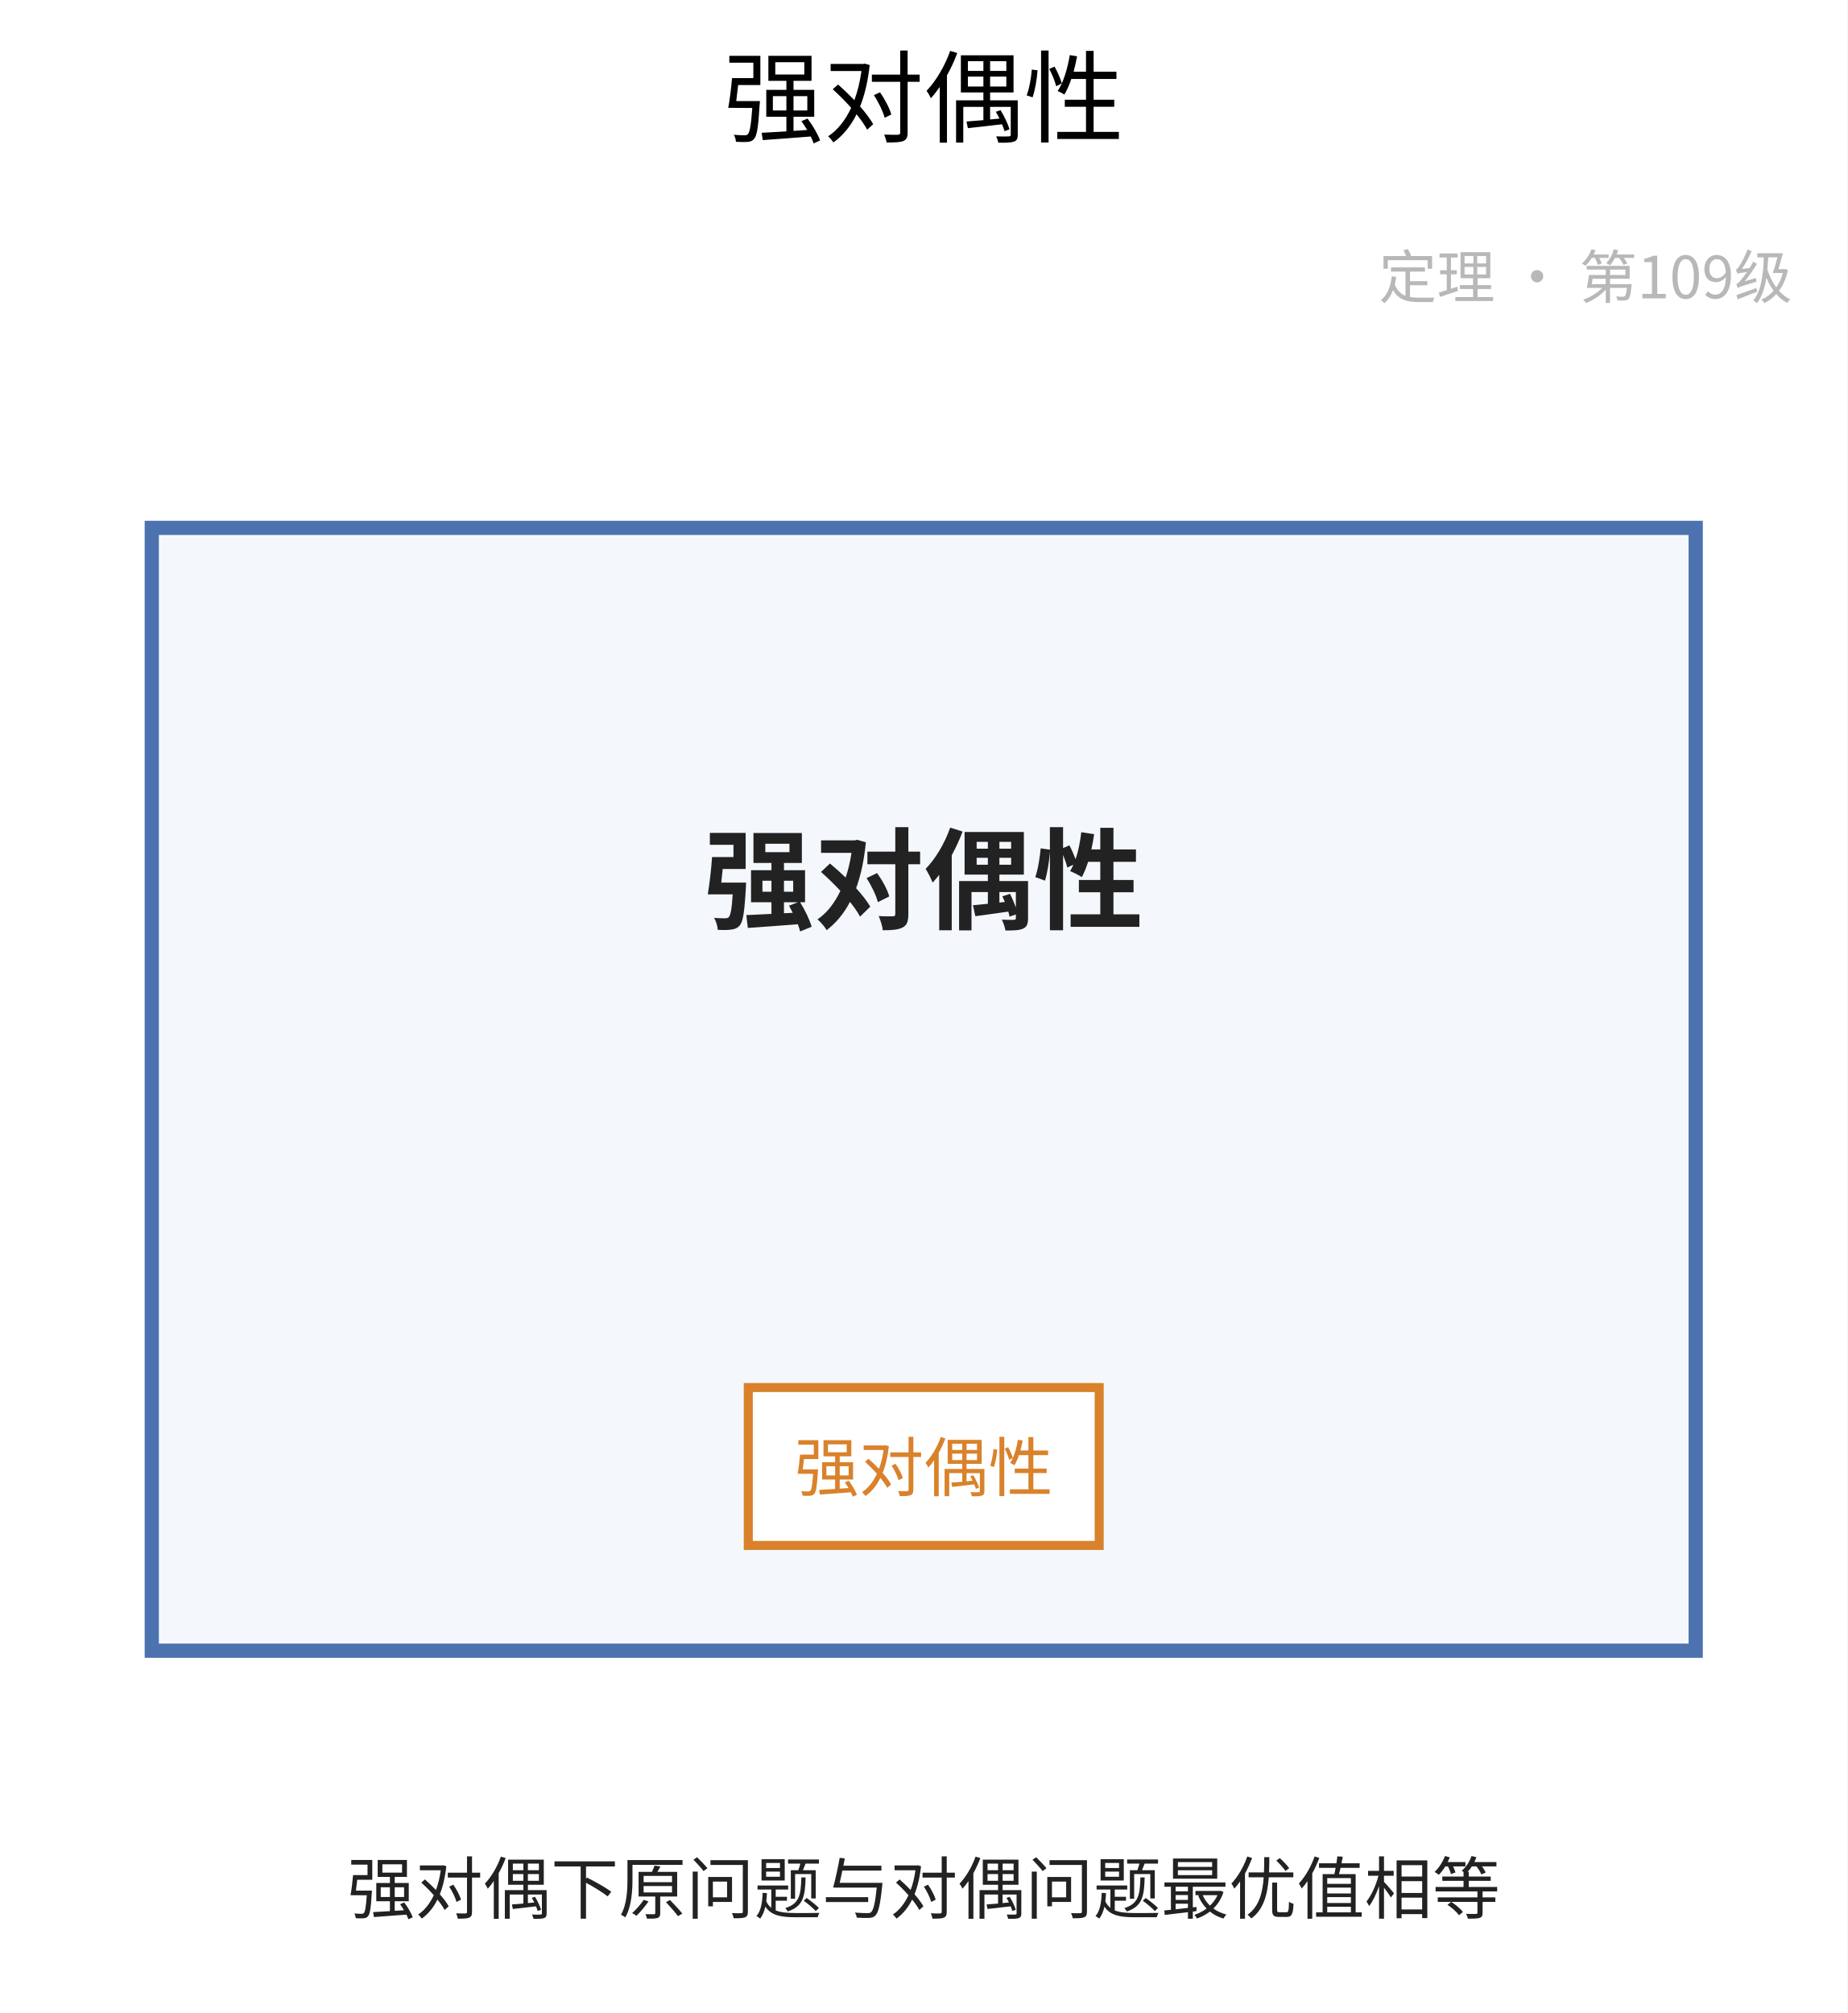
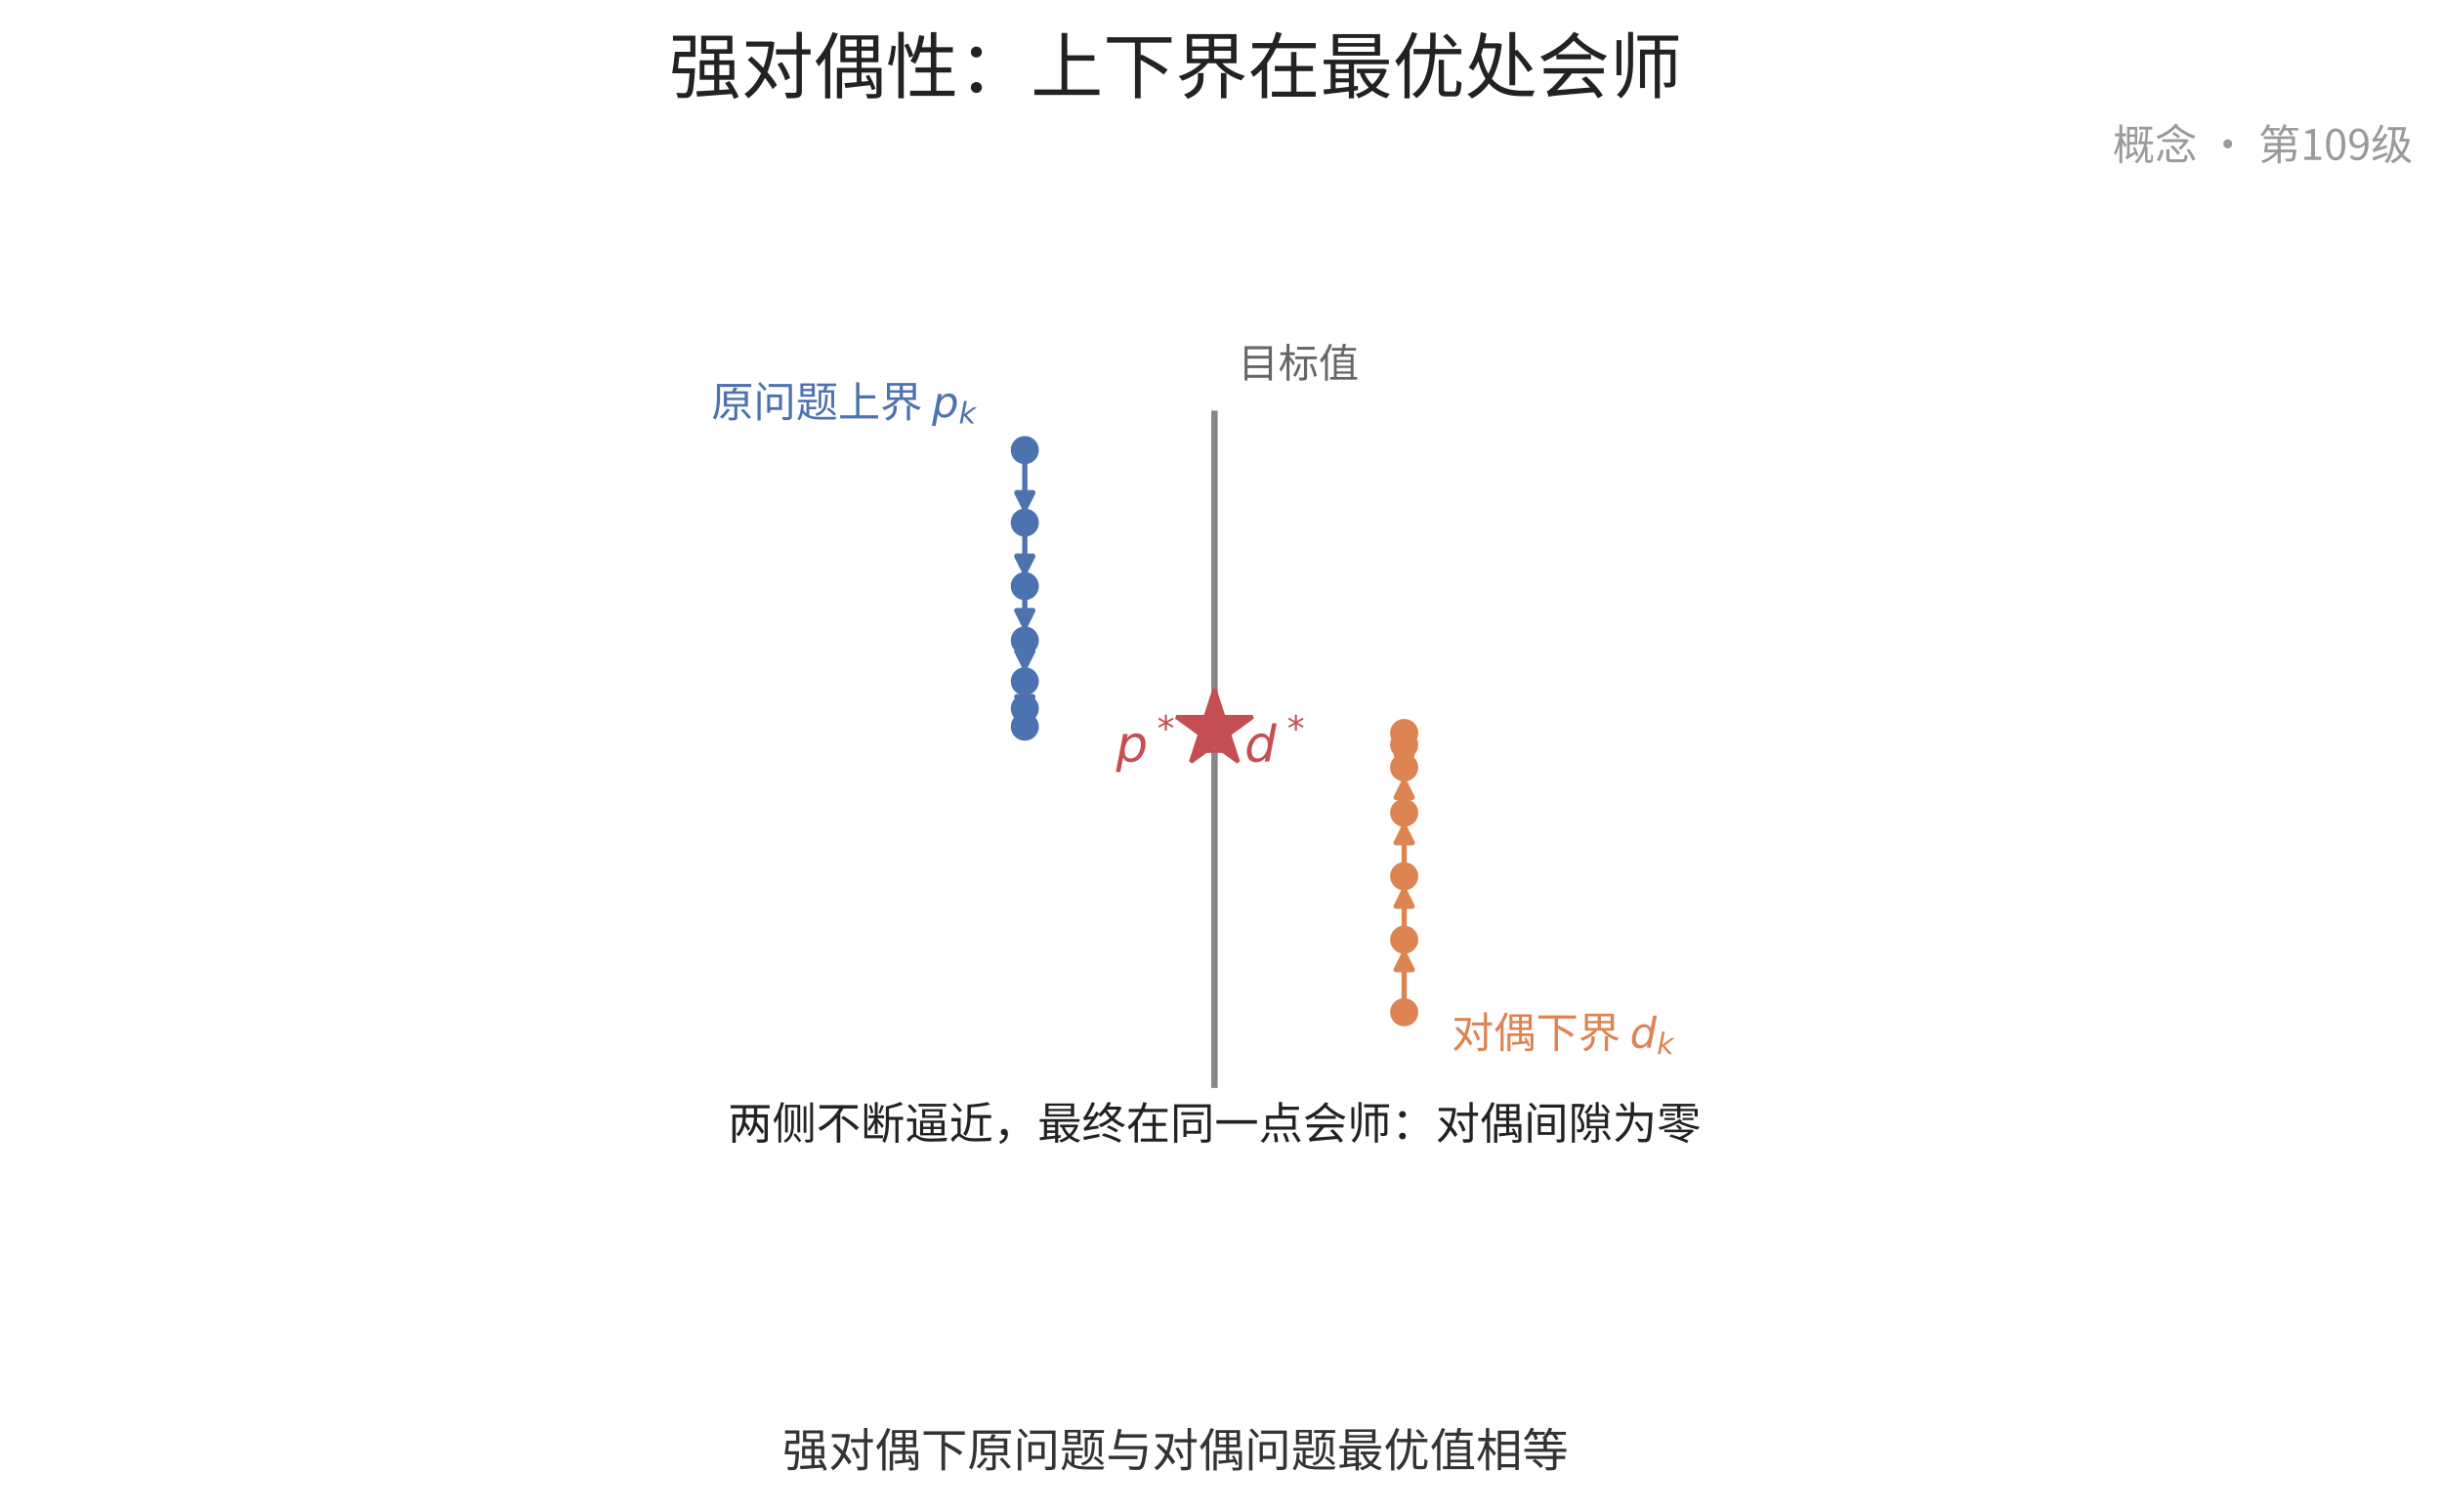
- <svg xmlns="http://www.w3.org/2000/svg" xmlns:xlink="http://www.w3.org/1999/xlink" width="286.056pt" height="311.696pt" viewBox="0 0 286.056 311.696" version="1.1">
+ <svg xmlns="http://www.w3.org/2000/svg" xmlns:xlink="http://www.w3.org/1999/xlink" width="607.32pt" height="375.984pt" viewBox="0 0 607.32 375.984" version="1.1">
  <defs>
    <style type="text/css">*{stroke-linejoin: round; stroke-linecap: butt}</style>
  </defs>
  <g id="figure_1">
    <g id="patch_1">
-       <path d="M 0 311.696  L 286.056 311.696  L 286.056 0  L 0 0  z " style="fill: #ffffff" />
+       <path d="M 0 375.984  L 607.32 375.984  L 607.32 0  L 0 0  z " style="fill: #ffffff" />
    </g>
    <g id="axes_1">
+       <g id="line2d_1">
+         <path d="M 302.04 269.796  L 302.04 102.923  " clip-path="url(#p10ddaa8059)" style="fill: none; stroke: #888888; stroke-width: 1.6; stroke-linecap: square" />
+       </g>
+       <g id="line2d_2">
+         <defs>
+           <path id="m9fa68b9929" d="M 0 3  C 0.796 3 1.559 2.684 2.121 2.121  C 2.684 1.559 3 0.796 3 0  C 3 -0.796 2.684 -1.559 2.121 -2.121  C 1.559 -2.684 0.796 -3 0 -3  C -0.796 -3 -1.559 -2.684 -2.121 -2.121  C -2.684 -1.559 -3 -0.796 -3 0  C -3 0.796 -2.684 1.559 -2.121 2.121  C -1.559 2.684 -0.796 3 0 3  z " style="stroke: #4c72b0" />
+         </defs>
+         <g clip-path="url(#p10ddaa8059)">
+           <use xlink:href="#m9fa68b9929" x="254.866" y="111.943" style="fill: #4c72b0; stroke: #4c72b0" />
+         </g>
+       </g>
+       <g id="line2d_3">
+         <defs>
+           <path id="mffa34c0445" d="M 0 3  C 0.796 3 1.559 2.684 2.121 2.121  C 2.684 1.559 3 0.796 3 0  C 3 -0.796 2.684 -1.559 2.121 -2.121  C 1.559 -2.684 0.796 -3 0 -3  C -0.796 -3 -1.559 -2.684 -2.121 -2.121  C -2.684 -1.559 -3 -0.796 -3 0  C -3 0.796 -2.684 1.559 -2.121 2.121  C -1.559 2.684 -0.796 3 0 3  z " style="stroke: #dd8452" />
+         </defs>
+         <g clip-path="url(#p10ddaa8059)">
+           <use xlink:href="#mffa34c0445" x="349.214" y="251.755" style="fill: #dd8452; stroke: #dd8452" />
+         </g>
+       </g>
+       <g id="line2d_4">
+         <g clip-path="url(#p10ddaa8059)">
+           <use xlink:href="#m9fa68b9929" x="254.866" y="129.983" style="fill: #4c72b0; stroke: #4c72b0" />
+         </g>
+       </g>
+       <g id="line2d_5">
+         <g clip-path="url(#p10ddaa8059)">
+           <use xlink:href="#mffa34c0445" x="349.214" y="233.715" style="fill: #dd8452; stroke: #dd8452" />
+         </g>
+       </g>
+       <g id="line2d_6">
+         <g clip-path="url(#p10ddaa8059)">
+           <use xlink:href="#m9fa68b9929" x="254.866" y="145.768" style="fill: #4c72b0; stroke: #4c72b0" />
+         </g>
+       </g>
+       <g id="line2d_7">
+         <g clip-path="url(#p10ddaa8059)">
+           <use xlink:href="#mffa34c0445" x="349.214" y="217.93" style="fill: #dd8452; stroke: #dd8452" />
+         </g>
+       </g>
+       <g id="line2d_8">
+         <g clip-path="url(#p10ddaa8059)">
+           <use xlink:href="#m9fa68b9929" x="254.866" y="159.299" style="fill: #4c72b0; stroke: #4c72b0" />
+         </g>
+       </g>
+       <g id="line2d_9">
+         <g clip-path="url(#p10ddaa8059)">
+           <use xlink:href="#mffa34c0445" x="349.214" y="202.144" style="fill: #dd8452; stroke: #dd8452" />
+         </g>
+       </g>
+       <g id="line2d_10">
+         <g clip-path="url(#p10ddaa8059)">
+           <use xlink:href="#m9fa68b9929" x="254.866" y="169.446" style="fill: #4c72b0; stroke: #4c72b0" />
+         </g>
+       </g>
+       <g id="line2d_11">
+         <g clip-path="url(#p10ddaa8059)">
+           <use xlink:href="#mffa34c0445" x="349.214" y="190.869" style="fill: #dd8452; stroke: #dd8452" />
+         </g>
+       </g>
+       <g id="line2d_12">
+         <g clip-path="url(#p10ddaa8059)">
+           <use xlink:href="#m9fa68b9929" x="254.866" y="176.211" style="fill: #4c72b0; stroke: #4c72b0" />
+         </g>
+       </g>
+       <g id="line2d_13">
+         <g clip-path="url(#p10ddaa8059)">
+           <use xlink:href="#mffa34c0445" x="349.214" y="185.232" style="fill: #dd8452; stroke: #dd8452" />
+         </g>
+       </g>
+       <g id="line2d_14">
+         <g clip-path="url(#p10ddaa8059)">
+           <use xlink:href="#m9fa68b9929" x="254.866" y="180.721" style="fill: #4c72b0; stroke: #4c72b0" />
+         </g>
+       </g>
+       <g id="line2d_15">
+         <g clip-path="url(#p10ddaa8059)">
+           <use xlink:href="#mffa34c0445" x="349.214" y="182.3" style="fill: #dd8452; stroke: #dd8452" />
+         </g>
+       </g>
+       <g id="text_1">
+         <text style="font-size: 10px; font-family: 'Noto Sans CJK SC', 'WenQuanYi Zen Hei', sans-serif; text-anchor: start; fill: #666666" x="307.937" y="93.902" transform="rotate(-0 307.9368 93.9024)">目标值</text>
+       </g>
      <g id="patch_2">
-         <path d="M 23.499 255.598  L 262.557 255.598  L 262.557 81.738  L 23.499 81.738  z " clip-path="url(#pb09032432d)" style="fill: #f4f8fd; stroke: #4c72b0; stroke-width: 2.2; stroke-linejoin: miter" />
+         <path d="M 254.866 113.947  Q 254.866 120.965 254.866 126.529  " style="fill: none; stroke: #4c72b0; stroke-width: 1.3; stroke-linecap: round" />
+         <path d="M 256.866 122.529  L 254.866 126.529  L 252.866 122.529  z " style="fill: #4c72b0; stroke: #4c72b0; stroke-width: 1.3; stroke-linecap: round" />
      </g>
      <g id="patch_3">
-         <path d="M 115.862 239.299  L 170.194 239.299  L 170.194 214.85  L 115.862 214.85  z " clip-path="url(#pb09032432d)" style="fill: #ffffff; stroke: #d9822b; stroke-width: 1.4; stroke-linejoin: miter" />
-       </g>
-       <g id="text_1">
-         <g style="fill: #b8b8b8" transform="translate(213.4796 46.19312) scale(0.09 -0.09)">
-           <defs>
-             <path id="NotoSansCJKsc-Regular-3c8b" d="M 1434 2419  C 1299 1261 947 346 230 -211  C 346 -282 544 -442 621 -531  C 1050 -160 1357 326 1581 922  C 2170 -186 3130 -410 4467 -410  L 5965 -410  C 5984 -269 6074 -38 6144 77  C 5830 70 4730 70 4493 70  C 4115 70 3763 90 3443 147  L 3443 1440  L 5350 1440  L 5350 1888  L 3443 1888  L 3443 2938  L 5088 2938  L 5088 3405  L 1350 3405  L 1350 2938  L 2944 2938  L 2944 282  C 2419 480 2016 858 1766 1530  C 1830 1792 1882 2074 1920 2368  L 1434 2419  z M 2726 5286  C 2835 5094 2950 4851 3021 4653  L 525 4653  L 525 3258  L 998 3258  L 998 4198  L 5382 4198  L 5382 3258  L 5875 3258  L 5875 4653  L 3571 4653  C 3507 4864 3341 5184 3200 5421  L 2726 5286  z " transform="scale(0.015625)" />
-             <path id="NotoSansCJKsc-Regular-677c" d="M 3046 3456  L 4026 3456  L 4026 2630  L 3046 2630  L 3046 3456  z M 4442 3456  L 5421 3456  L 5421 2630  L 4442 2630  L 4442 3456  z M 3046 4659  L 4026 4659  L 4026 3846  L 3046 3846  L 3046 4659  z M 4442 4659  L 5421 4659  L 5421 3846  L 4442 3846  L 4442 4659  z M 2035 141  L 2035 -301  L 6189 -301  L 6189 141  L 4480 141  L 4480 1024  L 5971 1024  L 5971 1459  L 4480 1459  L 4480 2214  L 5882 2214  L 5882 5082  L 2605 5082  L 2605 2214  L 3987 2214  L 3987 1459  L 2528 1459  L 2528 1024  L 3987 1024  L 3987 141  L 2035 141  z M 224 640  L 346 154  C 909 339 1645 589 2336 819  L 2253 1286  L 1549 1050  L 1549 2643  L 2195 2643  L 2195 3091  L 1549 3091  L 1549 4493  L 2291 4493  L 2291 4941  L 294 4941  L 294 4493  L 1088 4493  L 1088 3091  L 358 3091  L 358 2643  L 1088 2643  L 1088 902  C 762 800 467 710 224 640  z " transform="scale(0.015625)" />
-             <path id="NotoSansCJKsc-Regular-1" transform="scale(0.015625)" />
-             <path id="NotoSansCJKsc-Regular-66c" d="M 3200 3110  C 2822 3110 2522 2810 2522 2432  C 2522 2054 2822 1754 3200 1754  C 3578 1754 3878 2054 3878 2432  C 3878 2810 3578 3110 3200 3110  z " transform="scale(0.015625)" />
-             <path id="NotoSansCJKsc-Regular-746d" d="M 1075 2566  C 1024 2106 928 1536 838 1152  L 2547 1152  C 2016 595 1203 109 448 -141  C 557 -230 691 -403 762 -518  C 1523 -218 2362 326 2925 966  L 2925 -512  L 3398 -512  L 3398 1152  L 5254 1152  C 5190 570 5120 320 5030 230  C 4979 186 4915 179 4800 179  C 4685 173 4384 179 4070 211  C 4141 90 4198 -96 4205 -230  C 4538 -250 4851 -250 5011 -237  C 5197 -224 5312 -186 5421 -77  C 5587 83 5670 474 5760 1370  C 5766 1434 5773 1562 5773 1562  L 3398 1562  L 3398 2157  L 5555 2157  L 5555 3571  L 838 3571  L 838 3162  L 2925 3162  L 2925 2566  L 1075 2566  z M 1478 2157  L 2925 2157  L 2925 1562  L 1389 1562  L 1478 2157  z M 3398 3162  L 5088 3162  L 5088 2566  L 3398 2566  L 3398 3162  z M 1357 5408  C 1133 4794 749 4211 294 3827  C 416 3770 608 3661 698 3590  C 941 3821 1178 4115 1382 4454  L 1734 4454  C 1869 4198 1997 3885 2054 3680  L 2477 3834  C 2432 3994 2330 4237 2214 4454  L 3245 4454  L 3245 4826  L 1594 4826  C 1670 4979 1741 5139 1798 5299  L 1357 5408  z M 3827 5408  C 3661 4819 3360 4256 2970 3885  C 3091 3827 3296 3706 3392 3635  C 3590 3853 3782 4134 3949 4454  L 4384 4454  C 4595 4205 4794 3885 4883 3674  L 5299 3853  C 5222 4019 5075 4250 4909 4454  L 6061 4454  L 6061 4826  L 4122 4826  C 4186 4979 4243 5139 4288 5299  L 3827 5408  z " transform="scale(0.015625)" />
-             <path id="NotoSansCJKsc-Regular-12" d="M 563 0  L 3136 0  L 3136 486  L 2195 486  L 2195 4691  L 1747 4691  C 1491 4544 1190 4435 774 4358  L 774 3987  L 1613 3987  L 1613 486  L 563 486  L 563 0  z " transform="scale(0.015625)" />
-             <path id="NotoSansCJKsc-Regular-11" d="M 1779 -83  C 2669 -83 3238 723 3238 2362  C 3238 3987 2669 4774 1779 4774  C 883 4774 320 3987 320 2362  C 320 723 883 -83 1779 -83  z M 1779 390  C 1248 390 883 986 883 2362  C 883 3731 1248 4314 1779 4314  C 2310 4314 2675 3731 2675 2362  C 2675 986 2310 390 1779 390  z " transform="scale(0.015625)" />
-             <path id="NotoSansCJKsc-Regular-1a" d="M 1504 -83  C 2381 -83 3206 646 3206 2547  C 3206 4038 2528 4774 1626 4774  C 896 4774 282 4166 282 3251  C 282 2285 794 1779 1574 1779  C 1965 1779 2368 2003 2656 2349  C 2611 896 2086 403 1485 403  C 1178 403 896 538 691 762  L 371 397  C 634 122 992 -83 1504 -83  z M 2650 2842  C 2336 2394 1984 2214 1670 2214  C 1114 2214 832 2624 832 3251  C 832 3898 1178 4320 1632 4320  C 2227 4320 2586 3808 2650 2842  z " transform="scale(0.015625)" />
-             <path id="NotoSansCJKsc-Regular-7bd2" d="M 269 358  L 384 -115  C 992 115 1792 422 2547 723  L 2451 1139  C 1651 845 813 538 269 358  z M 2560 4960  L 2560 4512  L 3277 4512  C 3200 2458 2976 794 2106 -230  C 2221 -294 2445 -448 2528 -525  C 3078 192 3379 1133 3552 2272  C 3770 1747 4038 1261 4352 832  C 3968 403 3507 77 3008 -154  C 3110 -230 3277 -410 3347 -525  C 3821 -288 4262 38 4646 467  C 4998 64 5402 -269 5856 -499  C 5926 -378 6074 -205 6182 -115  C 5722 102 5306 429 4947 832  C 5389 1427 5728 2182 5926 3110  L 5626 3232  L 5536 3213  L 4883 3213  C 5043 3738 5229 4410 5376 4960  L 2560 4960  z M 3757 4512  L 4774 4512  C 4621 3910 4429 3238 4269 2790  L 5370 2790  C 5210 2170 4960 1645 4646 1197  C 4218 1779 3885 2470 3661 3194  C 3706 3610 3731 4051 3757 4512  z M 352 2707  C 448 2752 602 2790 1427 2899  C 1133 2477 858 2138 736 2003  C 538 1760 384 1600 243 1574  C 294 1453 365 1229 390 1133  C 531 1235 749 1318 2458 1830  C 2438 1933 2426 2118 2426 2234  L 1171 1882  C 1645 2445 2112 3117 2515 3795  L 2112 4038  C 1990 3795 1850 3558 1702 3328  L 858 3238  C 1248 3795 1632 4499 1926 5178  L 1485 5382  C 1210 4602 723 3770 576 3552  C 429 3334 320 3187 198 3155  C 256 3034 326 2803 352 2707  z " transform="scale(0.015625)" />
-           </defs>
-           <use xlink:href="#NotoSansCJKsc-Regular-3c8b" />
-           <use xlink:href="#NotoSansCJKsc-Regular-677c" transform="translate(100 0)" />
-           <use xlink:href="#NotoSansCJKsc-Regular-1" transform="translate(200 0)" />
-           <use xlink:href="#NotoSansCJKsc-Regular-66c" transform="translate(222.4062 0)" />
-           <use xlink:href="#NotoSansCJKsc-Regular-1" transform="translate(322.4062 0)" />
-           <use xlink:href="#NotoSansCJKsc-Regular-746d" transform="translate(344.8125 0)" />
-           <use xlink:href="#NotoSansCJKsc-Regular-12" transform="translate(444.8125 0)" />
-           <use xlink:href="#NotoSansCJKsc-Regular-11" transform="translate(500.3125 0)" />
-           <use xlink:href="#NotoSansCJKsc-Regular-1a" transform="translate(555.8125 0)" />
-           <use xlink:href="#NotoSansCJKsc-Regular-7bd2" transform="translate(611.3125 0)" />
-         </g>
+         <path d="M 349.214 249.751  Q 349.214 242.733 349.214 237.169  " style="fill: none; stroke: #dd8452; stroke-width: 1.3; stroke-linecap: round" />
+         <path d="M 347.214 241.169  L 349.214 237.169  L 351.214 241.169  z " style="fill: #dd8452; stroke: #dd8452; stroke-width: 1.3; stroke-linecap: round" />
+       </g>
+       <g id="patch_4">
+         <path d="M 254.866 131.983  Q 254.866 137.875 254.866 142.312  " style="fill: none; stroke: #4c72b0; stroke-width: 1.3; stroke-linecap: round" />
+         <path d="M 256.866 138.312  L 254.866 142.312  L 252.866 138.312  z " style="fill: #4c72b0; stroke: #4c72b0; stroke-width: 1.3; stroke-linecap: round" />
+       </g>
+       <g id="patch_5">
+         <path d="M 349.214 231.715  Q 349.214 225.823 349.214 221.386  " style="fill: none; stroke: #dd8452; stroke-width: 1.3; stroke-linecap: round" />
+         <path d="M 347.214 225.386  L 349.214 221.386  L 351.214 225.386  z " style="fill: #dd8452; stroke: #dd8452; stroke-width: 1.3; stroke-linecap: round" />
+       </g>
+       <g id="patch_6">
+         <path d="M 254.866 147.767  Q 254.866 152.532 254.866 155.843  " style="fill: none; stroke: #4c72b0; stroke-width: 1.3; stroke-linecap: round" />
+         <path d="M 256.866 151.843  L 254.866 155.843  L 252.866 151.843  z " style="fill: #4c72b0; stroke: #4c72b0; stroke-width: 1.3; stroke-linecap: round" />
+       </g>
+       <g id="patch_7">
+         <path d="M 349.214 215.929  Q 349.214 210.038 349.214 205.6  " style="fill: none; stroke: #dd8452; stroke-width: 1.3; stroke-linecap: round" />
+         <path d="M 347.214 209.6  L 349.214 205.6  L 351.214 209.6  z " style="fill: #dd8452; stroke: #dd8452; stroke-width: 1.3; stroke-linecap: round" />
+       </g>
+       <g id="patch_8">
+         <path d="M 254.866 161.295  Q 254.866 164.37 254.866 165.991  " style="fill: none; stroke: #4c72b0; stroke-width: 1.3; stroke-linecap: round" />
+         <path d="M 256.866 161.991  L 254.866 165.991  L 252.866 161.991  z " style="fill: #4c72b0; stroke: #4c72b0; stroke-width: 1.3; stroke-linecap: round" />
+       </g>
+       <g id="patch_9">
+         <path d="M 349.214 200.143  Q 349.214 196.505 349.214 194.32  " style="fill: none; stroke: #dd8452; stroke-width: 1.3; stroke-linecap: round" />
+         <path d="M 347.214 198.32  L 349.214 194.32  L 351.214 198.32  z " style="fill: #dd8452; stroke: #dd8452; stroke-width: 1.3; stroke-linecap: round" />
+       </g>
+       <g id="patch_10">
+         <path d="M 254.866 171.445  Q 254.866 172.83 254.866 172.761  " style="fill: none; stroke: #4c72b0; stroke-width: 1.3; stroke-linecap: round" />
+         <path d="M 256.866 168.761  L 254.866 172.761  L 252.866 168.761  z " style="fill: #4c72b0; stroke: #4c72b0; stroke-width: 1.3; stroke-linecap: round" />
+       </g>
+       <g id="patch_11">
+         <path d="M 349.214 188.868  Q 349.214 188.049 349.214 188.684  " style="fill: none; stroke: #dd8452; stroke-width: 1.3; stroke-linecap: round" />
+         <path d="M 347.214 192.684  L 349.214 188.684  L 351.214 192.684  z " style="fill: #dd8452; stroke: #dd8452; stroke-width: 1.3; stroke-linecap: round" />
+       </g>
+       <g id="patch_12">
+         <path d="M 254.866 178.215  Q 254.866 178.467 254.866 177.266  " style="fill: none; stroke: #4c72b0; stroke-width: 1.3; stroke-linecap: round" />
+         <path d="M 256.866 173.266  L 254.866 177.266  L 252.866 173.266  z " style="fill: #4c72b0; stroke: #4c72b0; stroke-width: 1.3; stroke-linecap: round" />
+       </g>
+       <g id="patch_13">
+         <path d="M 349.214 183.23  Q 349.214 182.765 349.214 183.753  " style="fill: none; stroke: #dd8452; stroke-width: 1.3; stroke-linecap: round" />
+         <path d="M 347.214 187.753  L 349.214 183.753  L 351.214 187.753  z " style="fill: #dd8452; stroke: #dd8452; stroke-width: 1.3; stroke-linecap: round" />
      </g>
      <g id="text_2">
-         <g style="fill: #222222" transform="translate(109.028 142.5293) scale(0.17 -0.17)">
-           <defs>
-             <path id="NotoSansCJKsc-Bold-4360" d="M 3565 4474  L 4973 4474  L 4973 3981  L 3565 3981  L 3565 4474  z M 2874 5101  L 2874 3354  L 3923 3354  L 3923 2931  L 2733 2931  L 2733 1062  L 3923 1062  L 3923 384  L 2458 314  L 2547 -435  C 3341 -384 4416 -301 5459 -218  C 5523 -378 5568 -518 5594 -640  L 6266 -365  C 6157 26 5875 614 5594 1062  L 5882 1062  L 5882 2931  L 4653 2931  L 4653 3354  L 5696 3354  L 5696 5101  L 2874 5101  z M 4947 864  L 5165 448  L 4653 422  L 4653 1062  L 5466 1062  L 4947 864  z M 3398 2317  L 3923 2317  L 3923 1677  L 3398 1677  L 3398 2317  z M 4653 2317  L 5190 2317  L 5190 1677  L 4653 1677  L 4653 2317  z M 461 3699  C 416 2989 307 2093 211 1523  L 1664 1523  C 1613 672 1536 307 1440 198  C 1376 141 1312 128 1216 128  C 1094 128 838 128 576 154  C 698 -38 781 -333 794 -544  C 1107 -563 1402 -557 1574 -531  C 1786 -506 1939 -448 2080 -282  C 2266 -64 2355 518 2432 1914  C 2438 2010 2445 2208 2445 2208  L 998 2208  L 1082 3002  L 2419 3002  L 2419 5107  L 333 5107  L 333 4410  L 1709 4410  L 1709 3699  L 461 3699  z " transform="scale(0.015625)" />
-             <path id="NotoSansCJKsc-Bold-3d52" d="M 3066 2470  C 3354 2029 3635 1446 3725 1069  L 4390 1402  C 4288 1792 3981 2349 3680 2765  L 3066 2470  z M 410 2829  C 781 2502 1178 2118 1542 1728  C 1197 1005 749 429 205 64  C 384 -77 627 -365 742 -563  C 1293 -141 1747 403 2099 1082  C 2349 774 2554 480 2688 224  L 3283 806  C 3098 1126 2803 1504 2458 1882  C 2739 2643 2925 3533 3027 4557  L 2522 4704  L 2394 4672  L 416 4672  L 416 3942  L 2189 3942  C 2112 3430 1997 2950 1850 2502  C 1542 2797 1229 3078 934 3322  L 410 2829  z M 4742 5440  L 4742 4013  L 3117 4013  L 3117 3277  L 4742 3277  L 4742 384  C 4742 275 4698 243 4589 243  C 4480 243 4134 237 3776 256  C 3878 26 3994 -346 4013 -570  C 4550 -570 4934 -538 5178 -403  C 5421 -275 5504 -51 5504 384  L 5504 3277  L 6189 3277  L 6189 4013  L 5504 4013  L 5504 5440  L 4742 5440  z " transform="scale(0.015625)" />
-             <path id="NotoSansCJKsc-Bold-28d2" d="M 3085 3654  L 3738 3654  L 3738 3251  L 3085 3251  L 3085 3654  z M 4410 3654  L 5094 3654  L 5094 3251  L 4410 3251  L 4410 3654  z M 3085 4582  L 3738 4582  L 3738 4186  L 3085 4186  L 3085 4582  z M 4410 4582  L 5094 4582  L 5094 4186  L 4410 4186  L 4410 4582  z M 2867 890  L 3008 250  C 3552 320 4250 422 4928 518  C 4960 410 4986 307 4998 224  L 5370 352  L 5370 141  C 5370 64 5338 38 5248 38  C 5165 38 4838 32 4550 51  C 4640 -128 4736 -397 4762 -582  C 5222 -589 5549 -576 5779 -480  C 6016 -378 6080 -198 6080 134  L 6080 2298  L 4410 2298  L 4410 2675  L 5837 2675  L 5837 5158  L 2381 5158  L 2381 2675  L 3738 2675  L 3738 2298  L 2061 2298  L 2061 -576  L 2784 -576  L 2784 1658  L 3738 1658  L 3738 973  L 2867 890  z M 4582 1408  L 4730 1082  L 4410 1043  L 4410 1658  L 5370 1658  L 5370 749  C 5280 1011 5152 1306 5030 1555  L 4582 1408  z M 1542 5414  C 1222 4499 678 3584 109 3008  C 237 2816 448 2400 518 2208  C 646 2349 774 2496 902 2662  L 902 -570  L 1632 -570  L 1632 3802  C 1875 4250 2093 4723 2266 5184  L 1542 5414  z " transform="scale(0.015625)" />
-             <path id="NotoSansCJKsc-Bold-44ea" d="M 2163 358  L 2163 -371  L 6170 -371  L 6170 358  L 4659 358  L 4659 1645  L 5830 1645  L 5830 2362  L 4659 2362  L 4659 3418  L 5971 3418  L 5971 4141  L 4659 4141  L 4659 5402  L 3891 5402  L 3891 4141  L 3373 4141  C 3437 4429 3488 4730 3533 5030  L 2784 5146  C 2720 4595 2611 4045 2451 3571  C 2355 3827 2221 4134 2093 4378  L 1722 4224  L 1722 5440  L 954 5440  L 954 4128  L 416 4205  C 371 3674 256 2957 102 2528  L 672 2323  C 806 2784 922 3475 954 4013  L 954 -570  L 1722 -570  L 1722 3821  C 1830 3552 1926 3277 1965 3085  L 2323 3251  C 2266 3117 2202 2989 2131 2880  C 2317 2803 2662 2630 2816 2528  C 2950 2771 3072 3078 3181 3418  L 3891 3418  L 3891 2362  L 2643 2362  L 2643 1645  L 3891 1645  L 3891 358  L 2163 358  z " transform="scale(0.015625)" />
-           </defs>
-           <use xlink:href="#NotoSansCJKsc-Bold-4360" />
-           <use xlink:href="#NotoSansCJKsc-Bold-3d52" transform="translate(100 0)" />
-           <use xlink:href="#NotoSansCJKsc-Bold-28d2" transform="translate(200 0)" />
-           <use xlink:href="#NotoSansCJKsc-Bold-44ea" transform="translate(300 0)" />
+         <g style="fill: #4c72b0" transform="translate(176.922 104.0501)">
+           <text>
+             <tspan x="0" y="-0.312" style="font-size: 10.5px; font-family: 'Noto Sans CJK SC'; fill: #4c72b0">原</tspan>
+             <tspan x="10.5" y="-0.312" style="font-size: 10.5px; font-family: 'Noto Sans CJK SC'; fill: #4c72b0">问</tspan>
+             <tspan x="21" y="-0.312" style="font-size: 10.5px; font-family: 'Noto Sans CJK SC'; fill: #4c72b0">题</tspan>
+             <tspan x="31.5" y="-0.312" style="font-size: 10.5px; font-family: 'Noto Sans CJK SC'; fill: #4c72b0">上</tspan>
+             <tspan x="42" y="-0.312" style="font-size: 10.5px; font-family: 'Noto Sans CJK SC'; fill: #4c72b0">界</tspan>
+             <tspan x="52.5" y="-0.312" style="font-size: 10.5px; font-family: 'Noto Sans CJK SC'; fill: #4c72b0"> </tspan>
+             <tspan x="54.852" y="-0.312" style="font-style: oblique; font-size: 10.5px; font-family: 'DejaVu Sans'; fill: #4c72b0">p</tspan>
+             <tspan x="61.517" y="1.262" style="font-style: oblique; font-size: 7.35px; font-family: 'DejaVu Sans'; fill: #4c72b0">k</tspan>
+           </text>
        </g>
      </g>
      <g id="text_3">
-         <g style="fill: #d9822b" transform="translate(123.028 230.874) scale(0.1 -0.1)">
-           <defs>
-             <path id="NotoSansCJKsc-Regular-4360" d="M 3309 4627  L 5165 4627  L 5165 3840  L 3309 3840  L 3309 4627  z M 2867 5037  L 2867 3437  L 4019 3437  L 4019 2861  L 2733 2861  L 2733 1139  L 4019 1139  L 4019 205  L 2438 115  L 2509 -352  C 3322 -294 4467 -211 5574 -122  C 5658 -282 5722 -435 5760 -563  L 6176 -378  C 6042 6 5702 589 5370 1024  L 4979 858  C 5101 685 5229 493 5350 294  L 4474 237  L 4474 1139  L 5798 1139  L 5798 2861  L 4474 2861  L 4474 3437  L 5626 3437  L 5626 5037  L 2867 5037  z M 3155 2458  L 4019 2458  L 4019 1542  L 3155 1542  L 3155 2458  z M 4474 2458  L 5357 2458  L 5357 1542  L 4474 1542  L 4474 2458  z M 544 3610  C 493 3002 397 2202 301 1709  L 582 1709  L 1837 1702  C 1760 589 1677 147 1555 26  C 1498 -38 1440 -45 1338 -45  C 1229 -45 947 -38 659 -13  C 736 -134 787 -326 794 -461  C 1088 -480 1382 -480 1536 -467  C 1722 -454 1843 -410 1952 -275  C 2131 -83 2227 474 2310 1933  C 2323 1997 2330 2144 2330 2144  L 813 2144  C 851 2458 896 2822 934 3168  L 2355 3168  L 2355 5037  L 371 5037  L 371 4595  L 1907 4595  L 1907 3610  L 544 3610  z " transform="scale(0.015625)" />
-             <path id="NotoSansCJKsc-Regular-3d52" d="M 3213 2522  C 3514 2067 3802 1459 3904 1075  L 4326 1286  C 4224 1670 3917 2259 3603 2701  L 3213 2522  z M 582 2899  C 973 2547 1389 2131 1760 1709  C 1376 890 870 269 288 -109  C 403 -205 550 -384 627 -499  C 1216 -77 1715 512 2106 1299  C 2394 941 2630 602 2784 314  L 3168 666  C 2982 998 2682 1395 2330 1798  C 2624 2534 2835 3411 2944 4448  L 2630 4538  L 2547 4518  L 448 4518  L 448 4064  L 2419 4064  C 2323 3373 2170 2752 1965 2202  C 1626 2554 1267 2899 922 3200  L 582 2899  z M 4896 5376  L 4896 3834  L 3085 3834  L 3085 3373  L 4896 3373  L 4896 141  C 4896 26 4851 -6 4742 -13  C 4634 -13 4275 -19 3872 0  C 3936 -147 4006 -371 4032 -506  C 4576 -506 4902 -493 5094 -410  C 5293 -326 5370 -179 5370 141  L 5370 3373  L 6138 3373  L 6138 3834  L 5370 3834  L 5370 5376  L 4896 5376  z " transform="scale(0.015625)" />
-             <path id="NotoSansCJKsc-Regular-28d2" d="M 2822 3706  L 3814 3706  L 3814 3072  L 2822 3072  L 2822 3706  z M 4243 3706  L 5280 3706  L 5280 3072  L 4243 3072  L 4243 3706  z M 2822 4691  L 3814 4691  L 3814 4070  L 2822 4070  L 2822 4691  z M 4243 4691  L 5280 4691  L 5280 4070  L 4243 4070  L 4243 4691  z M 4608 1459  C 4691 1325 4768 1171 4845 1024  L 4243 966  L 4243 1773  L 5562 1773  L 5562 -6  C 5562 -90 5536 -115 5434 -115  C 5338 -122 5005 -128 4627 -115  C 4691 -230 4749 -403 4768 -518  C 5261 -525 5574 -518 5766 -448  C 5958 -384 6010 -256 6010 -6  L 6010 2189  L 4243 2189  L 4243 2694  L 5741 2694  L 5741 5069  L 2374 5069  L 2374 2694  L 3814 2694  L 3814 2189  L 2067 2189  L 2067 -512  L 2528 -512  L 2528 1773  L 3814 1773  L 3814 922  L 2733 838  L 2822 410  L 5005 659  C 5075 499 5133 339 5165 218  L 5485 339  C 5389 659 5152 1178 4909 1562  L 4608 1459  z M 1690 5350  C 1350 4384 781 3424 179 2797  C 269 2688 410 2438 454 2323  C 653 2534 838 2778 1024 3046  L 1024 -518  L 1485 -518  L 1485 3789  C 1741 4243 1965 4730 2144 5216  L 1690 5350  z " transform="scale(0.015625)" />
-             <path id="NotoSansCJKsc-Regular-44ea" d="M 1101 5376  L 1101 -506  L 1581 -506  L 1581 5376  L 1101 5376  z M 512 4160  C 467 3642 352 2938 179 2509  L 557 2381  C 723 2848 838 3584 877 4109  L 512 4160  z M 1626 4198  C 1811 3846 2003 3379 2067 3091  L 2426 3277  C 2355 3546 2157 4000 1965 4346  L 1626 4198  z M 2138 173  L 2138 -282  L 6074 -282  L 6074 173  L 4461 173  L 4461 1779  L 5779 1779  L 5779 2227  L 4461 2227  L 4461 3558  L 5920 3558  L 5920 4019  L 4461 4019  L 4461 5350  L 3974 5350  L 3974 4019  L 3181 4019  C 3264 4333 3341 4672 3405 5005  L 2938 5082  C 2790 4211 2534 3341 2163 2784  C 2278 2733 2496 2624 2592 2560  C 2758 2835 2906 3174 3034 3558  L 3974 3558  L 3974 2227  L 2618 2227  L 2618 1779  L 3974 1779  L 3974 173  L 2138 173  z " transform="scale(0.015625)" />
-           </defs>
-           <use xlink:href="#NotoSansCJKsc-Regular-4360" />
-           <use xlink:href="#NotoSansCJKsc-Regular-3d52" transform="translate(100 0)" />
-           <use xlink:href="#NotoSansCJKsc-Regular-28d2" transform="translate(200 0)" />
-           <use xlink:href="#NotoSansCJKsc-Regular-44ea" transform="translate(300 0)" />
+         <g style="fill: #dd8452" transform="translate(361.008 260.7754)">
+           <text>
+             <tspan x="0" y="-0.188" style="font-size: 10.5px; font-family: 'Noto Sans CJK SC'; fill: #dd8452">对</tspan>
+             <tspan x="10.5" y="-0.188" style="font-size: 10.5px; font-family: 'Noto Sans CJK SC'; fill: #dd8452">偶</tspan>
+             <tspan x="21" y="-0.188" style="font-size: 10.5px; font-family: 'Noto Sans CJK SC'; fill: #dd8452">下</tspan>
+             <tspan x="31.5" y="-0.188" style="font-size: 10.5px; font-family: 'Noto Sans CJK SC'; fill: #dd8452">界</tspan>
+             <tspan x="42" y="-0.188" style="font-size: 10.5px; font-family: 'Noto Sans CJK SC'; fill: #dd8452"> </tspan>
+             <tspan x="44.352" y="-0.188" style="font-style: oblique; font-size: 10.5px; font-family: 'DejaVu Sans'; fill: #dd8452">d</tspan>
+             <tspan x="51.017" y="1.387" style="font-style: oblique; font-size: 7.35px; font-family: 'DejaVu Sans'; fill: #dd8452">k</tspan>
+           </text>
        </g>
      </g>
      <g id="text_4">
-         <g id="patch_4">
-           <path d="M 51.783 299.516  L 234.273 299.516  L 234.273 285.026  L 51.783 285.026  z " style="fill: #ffffff; opacity: 0.85" />
-         </g>
-         <g style="fill: #222222" transform="translate(53.778 296.2615) scale(0.105 -0.105)">
-           <defs>
-             <path id="NotoSansCJKsc-Regular-2516" d="M 352 4902  L 352 4422  L 2822 4422  L 2822 -506  L 3328 -506  L 3328 2886  C 4064 2490 4922 1958 5370 1600  L 5709 2035  C 5197 2426 4179 3002 3418 3373  L 3328 3270  L 3328 4422  L 6054 4422  L 6054 4902  L 352 4902  z " transform="scale(0.015625)" />
-             <path id="NotoSansCJKsc-Regular-2e0a" d="M 2362 2573  L 5043 2573  L 5043 1971  L 2362 1971  L 2362 2573  z M 2362 3533  L 5043 3533  L 5043 2938  L 2362 2938  L 2362 3533  z M 4474 1056  C 4858 640 5363 70 5606 -269  L 6016 -26  C 5754 307 5235 864 4851 1261  L 4474 1056  z M 2374 1274  C 2086 845 1664 358 1280 26  C 1402 -38 1600 -166 1690 -237  C 2048 109 2496 653 2829 1120  L 2374 1274  z M 838 5024  L 838 3206  C 838 2221 787 845 224 -134  C 339 -179 544 -307 634 -384  C 1229 646 1312 2163 1312 3206  L 1312 4576  L 6035 4576  L 6035 5024  L 838 5024  z M 3392 4506  C 3341 4339 3245 4109 3149 3910  L 1888 3910  L 1888 1587  L 3462 1587  L 3462 26  C 3462 -51 3437 -83 3334 -83  C 3238 -90 2912 -90 2534 -77  C 2592 -205 2662 -378 2682 -506  C 3174 -506 3488 -506 3686 -435  C 3872 -365 3930 -230 3930 19  L 3930 1587  L 5530 1587  L 5530 3910  L 3667 3910  C 3763 4070 3859 4250 3949 4422  L 3392 4506  z " transform="scale(0.015625)" />
-             <path id="NotoSansCJKsc-Regular-a80b" d="M 595 3936  L 595 -512  L 1069 -512  L 1069 3936  L 595 3936  z M 666 5062  C 986 4730 1408 4262 1619 3987  L 1984 4256  C 1773 4525 1338 4973 1011 5293  L 666 5062  z M 2272 5018  L 2272 4563  L 5325 4563  L 5325 160  C 5325 51 5286 13 5178 13  C 5069 6 4685 0 4301 19  C 4365 -115 4442 -326 4461 -467  C 4979 -467 5325 -461 5536 -378  C 5734 -294 5805 -154 5805 160  L 5805 5018  L 2272 5018  z M 2061 3430  L 2061 659  L 2502 659  L 2502 1075  L 4307 1075  L 4307 3430  L 2061 3430  z M 2502 2995  L 3840 2995  L 3840 1510  L 2502 1510  L 2502 2995  z " transform="scale(0.015625)" />
-             <path id="NotoSansCJKsc-Regular-ac97" d="M 1126 3936  L 2432 3936  L 2432 3450  L 1126 3450  L 1126 3936  z M 1126 4755  L 2432 4755  L 2432 4275  L 1126 4275  L 1126 4755  z M 691 5107  L 691 3098  L 2880 3098  L 2880 5107  L 691 5107  z M 4448 3392  C 4403 1734 4275 915 2931 493  C 3014 416 3123 269 3162 173  C 4621 659 4806 1587 4851 3392  L 4448 3392  z M 4672 1190  C 5075 902 5568 480 5811 211  L 6106 506  C 5850 768 5344 1171 4954 1446  L 4672 1190  z M 794 1933  C 762 1005 640 237 211 -262  C 314 -314 493 -435 563 -499  C 800 -192 954 179 1050 627  C 1626 -224 2566 -371 3930 -371  L 5990 -371  C 6016 -250 6093 -58 6163 38  C 5792 26 4224 26 3936 26  C 3168 32 2528 70 2029 275  L 2029 1190  L 3091 1190  L 3091 1562  L 2029 1562  L 2029 2246  L 3206 2246  L 3206 2624  L 314 2624  L 314 2246  L 1613 2246  L 1613 518  C 1421 672 1261 870 1139 1126  C 1171 1370 1190 1632 1203 1907  L 794 1933  z M 3456 4070  L 3456 1376  L 3859 1376  L 3859 3706  L 5382 3706  L 5382 1402  L 5805 1402  L 5805 4070  L 4602 4070  C 4678 4250 4762 4474 4845 4691  L 6112 4691  L 6112 5082  L 3194 5082  L 3194 4691  L 4358 4691  C 4301 4480 4230 4250 4160 4070  L 3456 4070  z " transform="scale(0.015625)" />
-             <path id="NotoSansCJKsc-Regular-251a" d="M 365 1523  L 365 1062  L 4358 1062  L 4358 1523  L 365 1523  z M 1670 5235  C 1510 4352 1248 3142 1050 2432  L 1453 2426  L 1555 2426  L 5165 2426  C 5018 960 4851 288 4614 96  C 4531 26 4442 19 4282 19  C 4096 19 3597 26 3098 70  C 3194 -64 3264 -262 3277 -410  C 3731 -435 4192 -448 4422 -435  C 4698 -416 4864 -378 5030 -211  C 5325 70 5498 813 5683 2643  C 5696 2714 5702 2880 5702 2880  L 1670 2880  C 1747 3226 1837 3629 1920 4032  L 5606 4032  L 5606 4493  L 2016 4493  L 2150 5184  L 1670 5235  z " transform="scale(0.015625)" />
-             <path id="NotoSansCJKsc-Regular-50c4" d="M 1587 4064  L 4819 4064  L 4819 3610  L 1587 3610  L 1587 4064  z M 1587 4832  L 4819 4832  L 4819 4384  L 1587 4384  L 1587 4832  z M 1126 5171  L 1126 3270  L 5299 3270  L 5299 5171  L 1126 5171  z M 2534 2509  L 2534 2080  L 1370 2080  L 1370 2509  L 2534 2509  z M 301 275  L 346 -154  L 2534 109  L 2534 -512  L 2995 -512  L 2995 166  L 3341 211  L 3341 602  L 2995 563  L 2995 2509  L 6074 2509  L 6074 2912  L 314 2912  L 314 2509  L 928 2509  L 928 333  L 301 275  z M 3245 2112  L 3245 1715  L 3629 1715  L 3501 1677  C 3693 1210 3955 794 4294 448  C 3942 186 3546 -13 3142 -141  C 3226 -224 3341 -390 3386 -493  C 3814 -339 4237 -122 4608 166  C 4966 -128 5395 -352 5882 -493  C 5946 -378 6067 -205 6170 -115  C 5702 0 5286 198 4934 454  C 5357 864 5690 1376 5888 2010  L 5613 2131  L 5523 2112  L 3245 2112  z M 3923 1715  L 5325 1715  C 5158 1338 4909 1005 4614 723  C 4320 1005 4090 1338 3923 1715  z M 2534 1722  L 2534 1267  L 1370 1267  L 1370 1722  L 2534 1722  z M 2534 909  L 2534 512  L 1370 378  L 1370 909  L 2534 909  z " transform="scale(0.015625)" />
-             <path id="NotoSansCJKsc-Regular-269d" d="M 4083 2899  L 4083 339  C 4083 -186 4211 -339 4717 -339  C 4826 -339 5357 -339 5466 -339  C 5933 -339 6054 -70 6099 896  C 5971 928 5773 1011 5670 1094  C 5651 250 5619 102 5427 102  C 5306 102 4870 102 4774 102  C 4582 102 4550 147 4550 339  L 4550 2899  L 4083 2899  z M 4474 4979  C 4787 4678 5165 4256 5338 3994  L 5690 4262  C 5504 4525 5120 4928 4806 5210  L 4474 4979  z M 3334 5299  C 3334 4819 3328 4333 3309 3859  L 1862 3859  L 1862 3398  L 3283 3398  C 3181 1952 2854 634 1760 -134  C 1882 -218 2035 -371 2112 -486  C 3290 365 3648 1818 3763 3398  L 6080 3398  L 6080 3859  L 3789 3859  C 3808 4339 3814 4819 3814 5299  L 3334 5299  z M 1734 5363  C 1395 4390 832 3430 237 2810  C 326 2694 467 2445 512 2330  C 698 2534 883 2765 1056 3014  L 1056 -512  L 1517 -512  L 1517 3757  C 1779 4224 2003 4723 2189 5222  L 1734 5363  z " transform="scale(0.015625)" />
-             <path id="NotoSansCJKsc-Regular-286c" d="M 3834 5376  C 3814 5184 3782 4954 3750 4723  L 2106 4723  L 2106 4294  L 3674 4294  C 3635 4077 3597 3872 3552 3699  L 2445 3699  L 2445 90  L 1830 90  L 1830 -326  L 6131 -326  L 6131 90  L 5562 90  L 5562 3699  L 3987 3699  C 4038 3872 4090 4077 4134 4294  L 5939 4294  L 5939 4723  L 4230 4723  L 4346 5344  L 3834 5376  z M 2880 90  L 2880 621  L 5114 621  L 5114 90  L 2880 90  z M 2880 2426  L 5114 2426  L 5114 1875  L 2880 1875  L 2880 2426  z M 2880 2784  L 2880 3322  L 5114 3322  L 5114 2784  L 2880 2784  z M 2880 1530  L 5114 1530  L 5114 973  L 2880 973  L 2880 1530  z M 1690 5370  C 1350 4397 794 3443 205 2816  C 288 2701 422 2451 474 2342  C 659 2547 845 2784 1018 3040  L 1018 -512  L 1466 -512  L 1466 3770  C 1722 4230 1946 4730 2131 5229  L 1690 5370  z " transform="scale(0.015625)" />
-             <path id="NotoSansCJKsc-Regular-6ce8" d="M 3494 3034  L 5440 3034  L 5440 1920  L 3494 1920  L 3494 3034  z M 3494 3469  L 3494 4544  L 5440 4544  L 5440 3469  L 3494 3469  z M 3494 1478  L 5440 1478  L 5440 365  L 3494 365  L 3494 1478  z M 3027 4998  L 3027 -467  L 3494 -467  L 3494 -77  L 5440 -77  L 5440 -448  L 5926 -448  L 5926 4998  L 3027 4998  z M 1370 5376  L 1370 4006  L 333 4006  L 333 3546  L 1312 3546  C 1088 2662 634 1651 186 1120  C 262 1005 384 813 435 685  C 781 1126 1120 1837 1370 2573  L 1370 -506  L 1837 -506  L 1837 2419  C 2080 2106 2368 1709 2490 1498  L 2784 1888  C 2643 2061 2061 2746 1837 2970  L 1837 3546  L 2752 3546  L 2752 4006  L 1837 4006  L 1837 5376  L 1370 5376  z " transform="scale(0.015625)" />
-             <path id="NotoSansCJKsc-Regular-74a1" d="M 3699 5408  C 3514 4864 3168 4352 2771 4019  L 2944 3910  L 2944 3469  L 941 3469  L 941 3066  L 2944 3066  L 2944 2490  L 307 2490  L 307 2067  L 4256 2067  L 4256 1504  L 512 1504  L 512 1082  L 4256 1082  L 4256 64  C 4256 -26 4224 -51 4109 -58  C 3994 -64 3616 -64 3181 -51  C 3251 -179 3334 -371 3360 -506  C 3885 -506 4243 -499 4461 -435  C 4678 -358 4742 -224 4742 58  L 4742 1082  L 5946 1082  L 5946 1504  L 4742 1504  L 4742 2067  L 6118 2067  L 6118 2490  L 3437 2490  L 3437 3066  L 5510 3066  L 5510 3469  L 3437 3469  L 3437 3910  L 3334 3910  C 3475 4064 3610 4237 3731 4429  L 4166 4429  C 4358 4179 4544 3878 4621 3667  L 5037 3846  C 4966 4013 4832 4224 4685 4429  L 6048 4429  L 6048 4838  L 3962 4838  C 4038 4986 4102 5139 4160 5299  L 3699 5408  z M 1427 806  C 1843 531 2304 122 2515 -179  L 2886 122  C 2669 422 2195 819 1779 1082  L 1427 806  z M 1190 5408  C 973 4838 614 4282 211 3904  C 326 3846 525 3712 614 3635  C 826 3846 1030 4122 1222 4429  L 1478 4429  C 1600 4179 1715 3891 1754 3699  L 2182 3859  C 2144 4006 2054 4224 1958 4429  L 3123 4429  L 3123 4838  L 1446 4838  C 1517 4986 1587 5133 1645 5286  L 1190 5408  z " transform="scale(0.015625)" />
-           </defs>
-           <use xlink:href="#NotoSansCJKsc-Regular-4360" />
-           <use xlink:href="#NotoSansCJKsc-Regular-3d52" transform="translate(100 0)" />
-           <use xlink:href="#NotoSansCJKsc-Regular-28d2" transform="translate(200 0)" />
-           <use xlink:href="#NotoSansCJKsc-Regular-2516" transform="translate(300 0)" />
-           <use xlink:href="#NotoSansCJKsc-Regular-2e0a" transform="translate(400 0)" />
-           <use xlink:href="#NotoSansCJKsc-Regular-a80b" transform="translate(500 0)" />
-           <use xlink:href="#NotoSansCJKsc-Regular-ac97" transform="translate(600 0)" />
-           <use xlink:href="#NotoSansCJKsc-Regular-251a" transform="translate(700 0)" />
-           <use xlink:href="#NotoSansCJKsc-Regular-3d52" transform="translate(800 0)" />
-           <use xlink:href="#NotoSansCJKsc-Regular-28d2" transform="translate(900 0)" />
-           <use xlink:href="#NotoSansCJKsc-Regular-a80b" transform="translate(1000 0)" />
-           <use xlink:href="#NotoSansCJKsc-Regular-ac97" transform="translate(1100 0)" />
-           <use xlink:href="#NotoSansCJKsc-Regular-50c4" transform="translate(1200 0)" />
-           <use xlink:href="#NotoSansCJKsc-Regular-269d" transform="translate(1300 0)" />
-           <use xlink:href="#NotoSansCJKsc-Regular-286c" transform="translate(1400 0)" />
-           <use xlink:href="#NotoSansCJKsc-Regular-6ce8" transform="translate(1500 0)" />
-           <use xlink:href="#NotoSansCJKsc-Regular-74a1" transform="translate(1600 0)" />
+         <g style="fill: #c44e52" transform="translate(277.54 189.7416)">
+           <text>
+             <tspan x="0" y="-0.341" style="font-style: oblique; font-size: 12.5px; font-family: 'DejaVu Sans'; fill: #c44e52">p</tspan>
+             <tspan x="31.986" y="-0.341" style="font-style: oblique; font-size: 12.5px; font-family: 'DejaVu Sans'; fill: #c44e52">d</tspan>
+             <tspan x="10.221" y="-5.503" style="font-size: 8.75px; font-family: 'DejaVu Sans'; fill: #c44e52">*</tspan>
+             <tspan x="42.557" y="-5.503" style="font-size: 8.75px; font-family: 'DejaVu Sans'; fill: #c44e52">*</tspan>
+             <tspan x="19.077" y="-0.341" style="font-size: 12.5px; font-family: 'DejaVu Sans'; fill: #c44e52">=</tspan>
+           </text>
        </g>
      </g>
      <g id="text_5">
-         <g transform="translate(112.028 20.84) scale(0.155 -0.155)">
-           <use xlink:href="#NotoSansCJKsc-Regular-4360" />
-           <use xlink:href="#NotoSansCJKsc-Regular-3d52" transform="translate(100 0)" />
-           <use xlink:href="#NotoSansCJKsc-Regular-28d2" transform="translate(200 0)" />
-           <use xlink:href="#NotoSansCJKsc-Regular-44ea" transform="translate(300 0)" />
-         </g>
-       </g>
+         <text style="font-size: 11px; font-family: 'Noto Sans CJK SC', 'WenQuanYi Zen Hei', sans-serif; text-anchor: middle; fill: #222222" x="302.04" y="283.326" transform="rotate(-0 302.04 283.3258)">两侧不断逼近，最终在同一点会师：对偶间隙为零</text>
+       </g>
+       <g id="line2d_16">
+         <defs>
+           <path id="me22cad2ebd" d="M 0 -10  L -2.245 -3.09  L -9.511 -3.09  L -3.633 1.18  L -5.878 8.09  L -0 3.82  L 5.878 8.09  L 3.633 1.18  L 9.511 -3.09  L 2.245 -3.09  z " style="stroke: #c44e52; stroke-linejoin: bevel" />
+         </defs>
+         <g clip-path="url(#p10ddaa8059)">
+           <use xlink:href="#me22cad2ebd" x="302.04" y="181.398" style="fill: #c44e52; stroke: #c44e52; stroke-linejoin: bevel" />
+         </g>
+       </g>
+     </g>
+     <g id="text_6">
+       <text style="font-weight: 500; font-size: 18px; font-family: 'Noto Sans CJK SC', 'WenQuanYi Zen Hei', sans-serif; text-anchor: middle; fill: #222222" x="292.32" y="23.04" transform="rotate(-0 292.32 23.04)">强对偶性：上下界在最优处会师</text>
+     </g>
+     <g id="text_7">
+       <text style="font-size: 10.5px; font-family: 'Noto Sans CJK SC', 'WenQuanYi Zen Hei', sans-serif; text-anchor: end; fill: #9a9a9a" x="600.12" y="39.768" transform="rotate(-0 600.12 39.768)">概念 · 第109级</text>
+     </g>
+     <g id="text_8">
+       <text style="font-size: 11.5px; font-family: 'Noto Sans CJK SC', 'WenQuanYi Zen Hei', sans-serif; text-anchor: middle; fill: #333333" x="292.32" y="364.799" transform="rotate(-0 292.32 364.7994)">强对偶下原问题与对偶问题最优值相等</text>
    </g>
  </g>
  <defs>
-     <clipPath id="pb09032432d">
-       <rect x="7.2" y="32.84" width="271.656" height="271.656" />
+     <clipPath id="p10ddaa8059">
+       <rect x="7.2" y="71.352" width="589.68" height="225.504" />
    </clipPath>
  </defs>
</svg>
